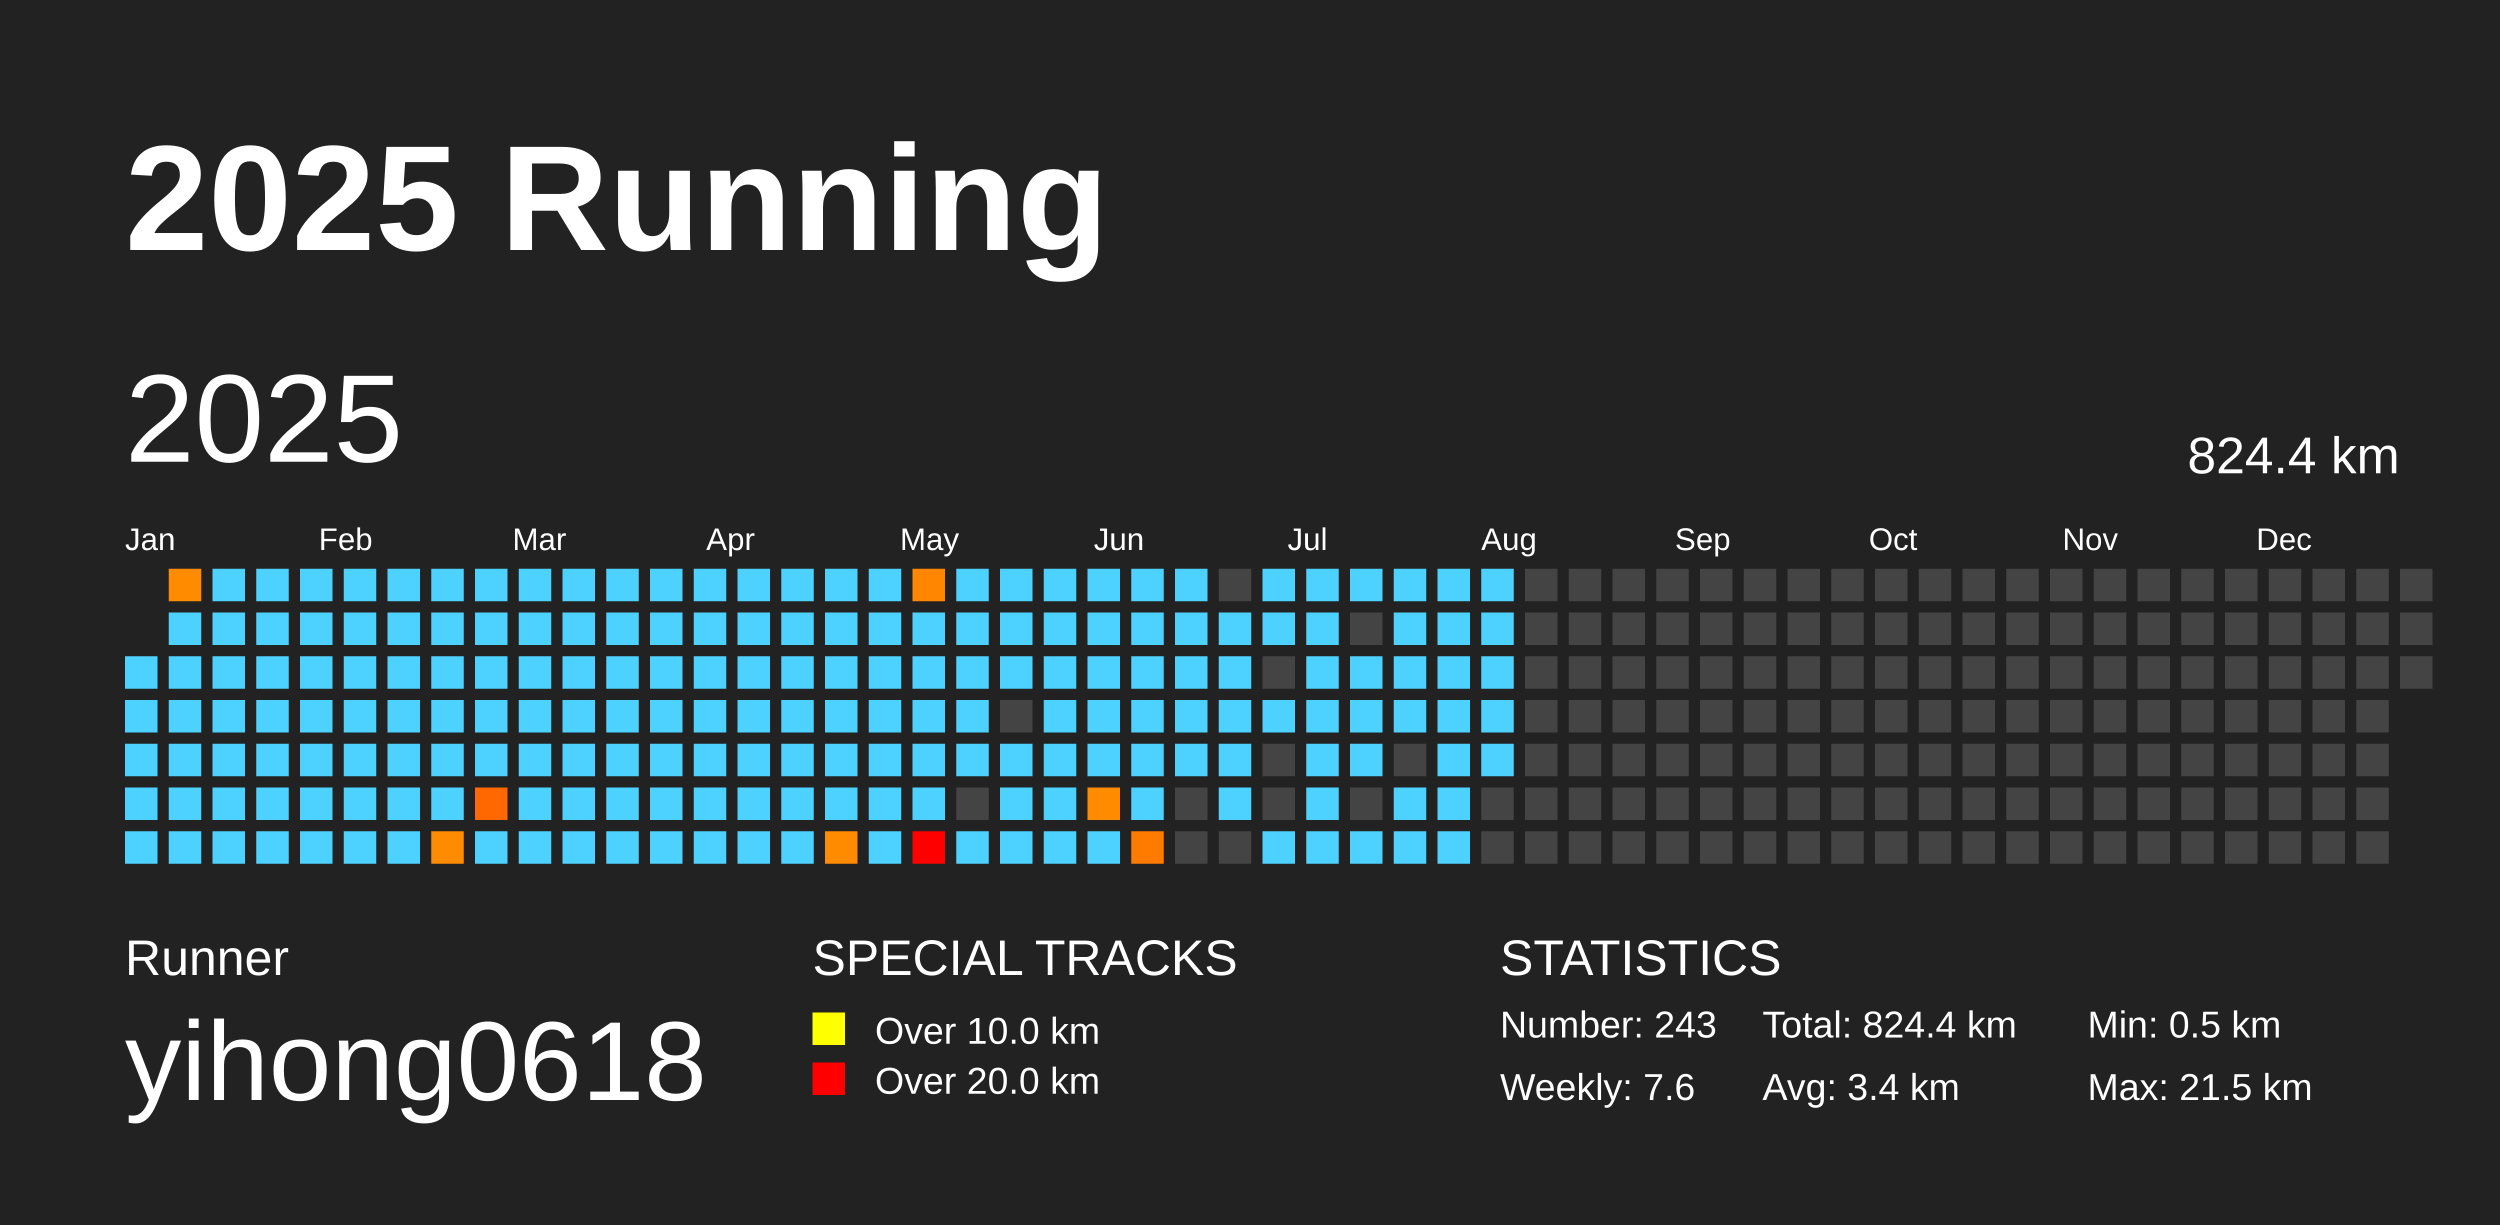
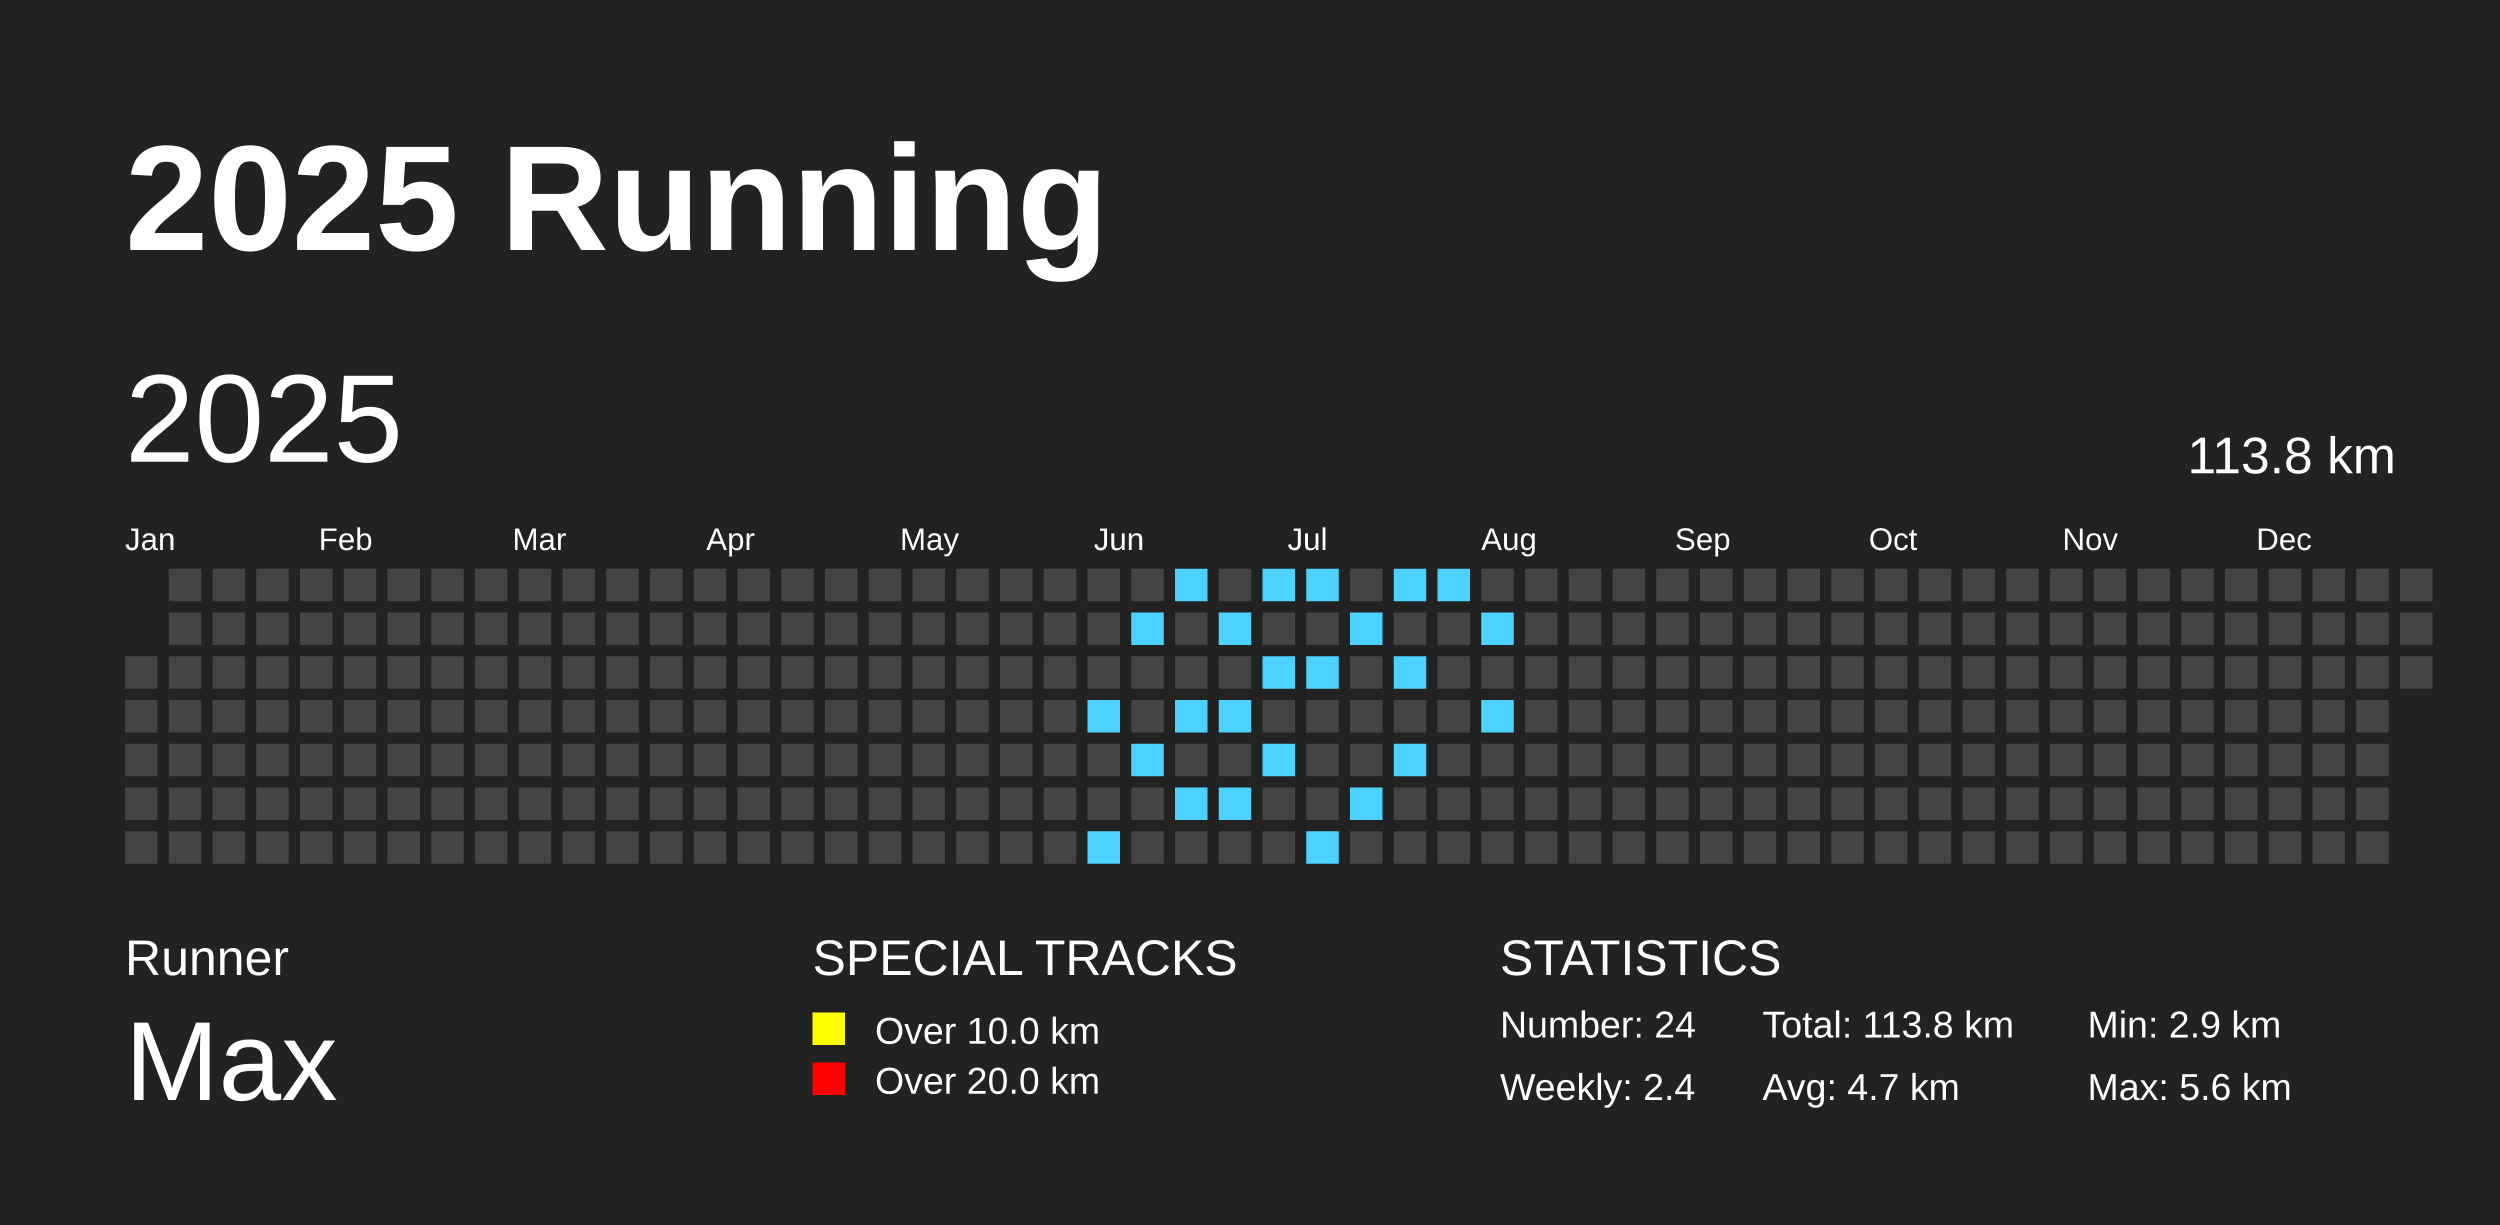
<svg xmlns="http://www.w3.org/2000/svg" baseProfile="full" height="98mm" version="1.1" viewBox="0,0,200,98" width="200mm">
  <defs />
  <rect fill="#222222" height="98" width="200" x="0" y="0" />
  <text fill="#FFFFFF" style="font-size:12px; font-family:Arial; font-weight:bold;" x="10" y="20">2025 Running</text>
  <text fill="#FFFFFF" style="font-size:4px; font-family:Arial" x="10" y="78">Runner</text>
-   <text fill="#FFFFFF" style="font-size:9px; font-family:Arial" x="10" y="88">yihong0618</text>
+   <text fill="#FFFFFF" style="font-size:9px; font-family:Arial" x="10" y="88">Max</text>
  <text fill="#FFFFFF" style="font-size:4px; font-family:Arial" x="65" y="78">SPECIAL TRACKS</text>
  <rect fill="yellow" height="2.6" width="2.6" x="65" y="81" />
  <text fill="#FFFFFF" style="font-size:3px; font-family:Arial" x="70" y="83.5">Over 10.0 km</text>
  <rect fill="red" height="2.6" width="2.6" x="65" y="85" />
  <text fill="#FFFFFF" style="font-size:3px; font-family:Arial" x="70" y="87.5">Over 20.0 km</text>
  <text fill="#FFFFFF" style="font-size:4px; font-family:Arial" x="120" y="78">STATISTICS</text>
-   <text fill="#FFFFFF" style="font-size:3px; font-family:Arial" x="120" y="83">Number: 243</text>
-   <text fill="#FFFFFF" style="font-size:3px; font-family:Arial" x="120" y="88">Weekly: 7.6</text>
-   <text fill="#FFFFFF" style="font-size:3px; font-family:Arial" x="141" y="83">Total: 824.4 km</text>
-   <text fill="#FFFFFF" style="font-size:3px; font-family:Arial" x="141" y="88">Avg: 3.4 km</text>
-   <text fill="#FFFFFF" style="font-size:3px; font-family:Arial" x="167" y="83">Min: 0.5 km</text>
-   <text fill="#FFFFFF" style="font-size:3px; font-family:Arial" x="167" y="88">Max: 21.5 km</text>
+   <text fill="#FFFFFF" style="font-size:3px; font-family:Arial" x="120" y="83">Number: 24</text>
+   <text fill="#FFFFFF" style="font-size:3px; font-family:Arial" x="120" y="88">Weekly: 2.4</text>
+   <text fill="#FFFFFF" style="font-size:3px; font-family:Arial" x="141" y="83">Total: 113.8 km</text>
+   <text fill="#FFFFFF" style="font-size:3px; font-family:Arial" x="141" y="88">Avg: 4.7 km</text>
+   <text fill="#FFFFFF" style="font-size:3px; font-family:Arial" x="167" y="83">Min: 2.9 km</text>
+   <text fill="#FFFFFF" style="font-size:3px; font-family:Arial" x="167" y="88">Max: 5.6 km</text>
  <text dominant-baseline="hanging" fill="#FFFFFF" style="font-size:10.0px; font-family:Arial;" x="10" y="30">2025</text>
-   <text dominant-baseline="hanging" fill="#FFFFFF" style="font-size:4.125px; font-family:Arial;" x="175" y="35">824.4 km</text>
+   <text dominant-baseline="hanging" fill="#FFFFFF" style="font-size:4.125px; font-family:Arial;" x="175" y="35">113.8 km</text>
  <text fill="#FFFFFF" style="font-size:2.5px; font-family:Arial" x="10.0" y="44">Jan</text>
  <text fill="#FFFFFF" style="font-size:2.5px; font-family:Arial" x="25.5" y="44">Feb</text>
  <text fill="#FFFFFF" style="font-size:2.5px; font-family:Arial" x="41.0" y="44">Mar</text>
  <text fill="#FFFFFF" style="font-size:2.5px; font-family:Arial" x="56.5" y="44">Apr</text>
  <text fill="#FFFFFF" style="font-size:2.5px; font-family:Arial" x="72.0" y="44">May</text>
  <text fill="#FFFFFF" style="font-size:2.5px; font-family:Arial" x="87.5" y="44">Jun</text>
  <text fill="#FFFFFF" style="font-size:2.5px; font-family:Arial" x="103.0" y="44">Jul</text>
  <text fill="#FFFFFF" style="font-size:2.5px; font-family:Arial" x="118.5" y="44">Aug</text>
  <text fill="#FFFFFF" style="font-size:2.5px; font-family:Arial" x="134.0" y="44">Sep</text>
  <text fill="#FFFFFF" style="font-size:2.5px; font-family:Arial" x="149.5" y="44">Oct</text>
  <text fill="#FFFFFF" style="font-size:2.5px; font-family:Arial" x="165.0" y="44">Nov</text>
  <text fill="#FFFFFF" style="font-size:2.5px; font-family:Arial" x="180.5" y="44">Dec</text>
-   <rect fill="#4dd2ff" height="2.6" width="2.6" x="10.0" y="52.5" />
-   <rect fill="#4dd2ff" height="2.6" width="2.6" x="10.0" y="56.0" />
-   <rect fill="#4dd2ff" height="2.6" width="2.6" x="10.0" y="59.5" />
-   <rect fill="#4dd2ff" height="2.6" width="2.6" x="10.0" y="63.0" />
-   <rect fill="#4dd2ff" height="2.6" width="2.6" x="10.0" y="66.5" />
-   <rect fill="#ff8c00" height="2.6" width="2.6" x="13.5" y="45.5" />
-   <rect fill="#4dd2ff" height="2.6" width="2.6" x="13.5" y="49.0" />
-   <rect fill="#4dd2ff" height="2.6" width="2.6" x="13.5" y="52.5" />
-   <rect fill="#4dd2ff" height="2.6" width="2.6" x="13.5" y="56.0" />
-   <rect fill="#4dd2ff" height="2.6" width="2.6" x="13.5" y="59.5" />
-   <rect fill="#4dd2ff" height="2.6" width="2.6" x="13.5" y="63.0" />
-   <rect fill="#4dd2ff" height="2.6" width="2.6" x="13.5" y="66.5" />
-   <rect fill="#4dd2ff" height="2.6" width="2.6" x="17.0" y="45.5" />
-   <rect fill="#4dd2ff" height="2.6" width="2.6" x="17.0" y="49.0" />
-   <rect fill="#4dd2ff" height="2.6" width="2.6" x="17.0" y="52.5" />
-   <rect fill="#4dd2ff" height="2.6" width="2.6" x="17.0" y="56.0" />
-   <rect fill="#4dd2ff" height="2.6" width="2.6" x="17.0" y="59.5" />
-   <rect fill="#4dd2ff" height="2.6" width="2.6" x="17.0" y="63.0" />
-   <rect fill="#4dd2ff" height="2.6" width="2.6" x="17.0" y="66.5" />
-   <rect fill="#4dd2ff" height="2.6" width="2.6" x="20.5" y="45.5" />
-   <rect fill="#4dd2ff" height="2.6" width="2.6" x="20.5" y="49.0" />
-   <rect fill="#4dd2ff" height="2.6" width="2.6" x="20.5" y="52.5" />
-   <rect fill="#4dd2ff" height="2.6" width="2.6" x="20.5" y="56.0" />
-   <rect fill="#4dd2ff" height="2.6" width="2.6" x="20.5" y="59.5" />
-   <rect fill="#4dd2ff" height="2.6" width="2.6" x="20.5" y="63.0" />
-   <rect fill="#4dd2ff" height="2.6" width="2.6" x="20.5" y="66.5" />
-   <rect fill="#4dd2ff" height="2.6" width="2.6" x="24.0" y="45.5" />
-   <rect fill="#4dd2ff" height="2.6" width="2.6" x="24.0" y="49.0" />
-   <rect fill="#4dd2ff" height="2.6" width="2.6" x="24.0" y="52.5" />
-   <rect fill="#4dd2ff" height="2.6" width="2.6" x="24.0" y="56.0" />
-   <rect fill="#4dd2ff" height="2.6" width="2.6" x="24.0" y="59.5" />
-   <rect fill="#4dd2ff" height="2.6" width="2.6" x="24.0" y="63.0" />
-   <rect fill="#4dd2ff" height="2.6" width="2.6" x="24.0" y="66.5" />
-   <rect fill="#4dd2ff" height="2.6" width="2.6" x="27.5" y="45.5" />
-   <rect fill="#4dd2ff" height="2.6" width="2.6" x="27.5" y="49.0" />
-   <rect fill="#4dd2ff" height="2.6" width="2.6" x="27.5" y="52.5" />
-   <rect fill="#4dd2ff" height="2.6" width="2.6" x="27.5" y="56.0" />
-   <rect fill="#4dd2ff" height="2.6" width="2.6" x="27.5" y="59.5" />
-   <rect fill="#4dd2ff" height="2.6" width="2.6" x="27.5" y="63.0" />
-   <rect fill="#4dd2ff" height="2.6" width="2.6" x="27.5" y="66.5" />
-   <rect fill="#4dd2ff" height="2.6" width="2.6" x="31.0" y="45.5" />
-   <rect fill="#4dd2ff" height="2.6" width="2.6" x="31.0" y="49.0" />
-   <rect fill="#4dd2ff" height="2.6" width="2.6" x="31.0" y="52.5" />
-   <rect fill="#4dd2ff" height="2.6" width="2.6" x="31.0" y="56.0" />
-   <rect fill="#4dd2ff" height="2.6" width="2.6" x="31.0" y="59.5" />
-   <rect fill="#4dd2ff" height="2.6" width="2.6" x="31.0" y="63.0" />
-   <rect fill="#4dd2ff" height="2.6" width="2.6" x="31.0" y="66.5" />
-   <rect fill="#4dd2ff" height="2.6" width="2.6" x="34.5" y="45.5" />
-   <rect fill="#4dd2ff" height="2.6" width="2.6" x="34.5" y="49.0" />
-   <rect fill="#4dd2ff" height="2.6" width="2.6" x="34.5" y="52.5" />
-   <rect fill="#4dd2ff" height="2.6" width="2.6" x="34.5" y="56.0" />
-   <rect fill="#4dd2ff" height="2.6" width="2.6" x="34.5" y="59.5" />
-   <rect fill="#4dd2ff" height="2.6" width="2.6" x="34.5" y="63.0" />
-   <rect fill="#ff8c00" height="2.6" width="2.6" x="34.5" y="66.5" />
-   <rect fill="#4dd2ff" height="2.6" width="2.6" x="38.0" y="45.5" />
-   <rect fill="#4dd2ff" height="2.6" width="2.6" x="38.0" y="49.0" />
-   <rect fill="#4dd2ff" height="2.6" width="2.6" x="38.0" y="52.5" />
-   <rect fill="#4dd2ff" height="2.6" width="2.6" x="38.0" y="56.0" />
-   <rect fill="#4dd2ff" height="2.6" width="2.6" x="38.0" y="59.5" />
-   <rect fill="#ff6700" height="2.6" width="2.6" x="38.0" y="63.0" />
-   <rect fill="#4dd2ff" height="2.6" width="2.6" x="38.0" y="66.5" />
-   <rect fill="#4dd2ff" height="2.6" width="2.6" x="41.5" y="45.5" />
-   <rect fill="#4dd2ff" height="2.6" width="2.6" x="41.5" y="49.0" />
-   <rect fill="#4dd2ff" height="2.6" width="2.6" x="41.5" y="52.5" />
-   <rect fill="#4dd2ff" height="2.6" width="2.6" x="41.5" y="56.0" />
-   <rect fill="#4dd2ff" height="2.6" width="2.6" x="41.5" y="59.5" />
-   <rect fill="#4dd2ff" height="2.6" width="2.6" x="41.5" y="63.0" />
-   <rect fill="#4dd2ff" height="2.6" width="2.6" x="41.5" y="66.5" />
-   <rect fill="#4dd2ff" height="2.6" width="2.6" x="45.0" y="45.5" />
-   <rect fill="#4dd2ff" height="2.6" width="2.6" x="45.0" y="49.0" />
-   <rect fill="#4dd2ff" height="2.6" width="2.6" x="45.0" y="52.5" />
-   <rect fill="#4dd2ff" height="2.6" width="2.6" x="45.0" y="56.0" />
-   <rect fill="#4dd2ff" height="2.6" width="2.6" x="45.0" y="59.5" />
-   <rect fill="#4dd2ff" height="2.6" width="2.6" x="45.0" y="63.0" />
-   <rect fill="#4dd2ff" height="2.6" width="2.6" x="45.0" y="66.5" />
-   <rect fill="#4dd2ff" height="2.6" width="2.6" x="48.5" y="45.5" />
-   <rect fill="#4dd2ff" height="2.6" width="2.6" x="48.5" y="49.0" />
-   <rect fill="#4dd2ff" height="2.6" width="2.6" x="48.5" y="52.5" />
-   <rect fill="#4dd2ff" height="2.6" width="2.6" x="48.5" y="56.0" />
-   <rect fill="#4dd2ff" height="2.6" width="2.6" x="48.5" y="59.5" />
-   <rect fill="#4dd2ff" height="2.6" width="2.6" x="48.5" y="63.0" />
-   <rect fill="#4dd2ff" height="2.6" width="2.6" x="48.5" y="66.5" />
-   <rect fill="#4dd2ff" height="2.6" width="2.6" x="52.0" y="45.5" />
-   <rect fill="#4dd2ff" height="2.6" width="2.6" x="52.0" y="49.0" />
-   <rect fill="#4dd2ff" height="2.6" width="2.6" x="52.0" y="52.5" />
-   <rect fill="#4dd2ff" height="2.6" width="2.6" x="52.0" y="56.0" />
-   <rect fill="#4dd2ff" height="2.6" width="2.6" x="52.0" y="59.5" />
-   <rect fill="#4dd2ff" height="2.6" width="2.6" x="52.0" y="63.0" />
-   <rect fill="#4dd2ff" height="2.6" width="2.6" x="52.0" y="66.5" />
-   <rect fill="#4dd2ff" height="2.6" width="2.6" x="55.5" y="45.5" />
-   <rect fill="#4dd2ff" height="2.6" width="2.6" x="55.5" y="49.0" />
-   <rect fill="#4dd2ff" height="2.6" width="2.6" x="55.5" y="52.5" />
-   <rect fill="#4dd2ff" height="2.6" width="2.6" x="55.5" y="56.0" />
-   <rect fill="#4dd2ff" height="2.6" width="2.6" x="55.5" y="59.5" />
-   <rect fill="#4dd2ff" height="2.6" width="2.6" x="55.5" y="63.0" />
-   <rect fill="#4dd2ff" height="2.6" width="2.6" x="55.5" y="66.5" />
-   <rect fill="#4dd2ff" height="2.6" width="2.6" x="59.0" y="45.5" />
-   <rect fill="#4dd2ff" height="2.6" width="2.6" x="59.0" y="49.0" />
-   <rect fill="#4dd2ff" height="2.6" width="2.6" x="59.0" y="52.5" />
-   <rect fill="#4dd2ff" height="2.6" width="2.6" x="59.0" y="56.0" />
-   <rect fill="#4dd2ff" height="2.6" width="2.6" x="59.0" y="59.5" />
-   <rect fill="#4dd2ff" height="2.6" width="2.6" x="59.0" y="63.0" />
-   <rect fill="#4dd2ff" height="2.6" width="2.6" x="59.0" y="66.5" />
-   <rect fill="#4dd2ff" height="2.6" width="2.6" x="62.5" y="45.5" />
-   <rect fill="#4dd2ff" height="2.6" width="2.6" x="62.5" y="49.0" />
-   <rect fill="#4dd2ff" height="2.6" width="2.6" x="62.5" y="52.5" />
-   <rect fill="#4dd2ff" height="2.6" width="2.6" x="62.5" y="56.0" />
-   <rect fill="#4dd2ff" height="2.6" width="2.6" x="62.5" y="59.5" />
-   <rect fill="#4dd2ff" height="2.6" width="2.6" x="62.5" y="63.0" />
-   <rect fill="#4dd2ff" height="2.6" width="2.6" x="62.5" y="66.5" />
-   <rect fill="#4dd2ff" height="2.6" width="2.6" x="66.0" y="45.5" />
-   <rect fill="#4dd2ff" height="2.6" width="2.6" x="66.0" y="49.0" />
-   <rect fill="#4dd2ff" height="2.6" width="2.6" x="66.0" y="52.5" />
-   <rect fill="#4dd2ff" height="2.6" width="2.6" x="66.0" y="56.0" />
-   <rect fill="#4dd2ff" height="2.6" width="2.6" x="66.0" y="59.5" />
-   <rect fill="#4dd2ff" height="2.6" width="2.6" x="66.0" y="63.0" />
-   <rect fill="#ff8c00" height="2.6" width="2.6" x="66.0" y="66.5" />
-   <rect fill="#4dd2ff" height="2.6" width="2.6" x="69.5" y="45.5" />
-   <rect fill="#4dd2ff" height="2.6" width="2.6" x="69.5" y="49.0" />
-   <rect fill="#4dd2ff" height="2.6" width="2.6" x="69.5" y="52.5" />
-   <rect fill="#4dd2ff" height="2.6" width="2.6" x="69.5" y="56.0" />
-   <rect fill="#4dd2ff" height="2.6" width="2.6" x="69.5" y="59.5" />
-   <rect fill="#4dd2ff" height="2.6" width="2.6" x="69.5" y="63.0" />
-   <rect fill="#4dd2ff" height="2.6" width="2.6" x="69.5" y="66.5" />
-   <rect fill="#ff8600" height="2.6" width="2.6" x="73.0" y="45.5" />
-   <rect fill="#4dd2ff" height="2.6" width="2.6" x="73.0" y="49.0" />
-   <rect fill="#4dd2ff" height="2.6" width="2.6" x="73.0" y="52.5" />
-   <rect fill="#4dd2ff" height="2.6" width="2.6" x="73.0" y="56.0" />
-   <rect fill="#4dd2ff" height="2.6" width="2.6" x="73.0" y="59.5" />
-   <rect fill="#4dd2ff" height="2.6" width="2.6" x="73.0" y="63.0" />
-   <rect fill="red" height="2.6" width="2.6" x="73.0" y="66.5" />
-   <rect fill="#4dd2ff" height="2.6" width="2.6" x="76.5" y="45.5" />
-   <rect fill="#4dd2ff" height="2.6" width="2.6" x="76.5" y="49.0" />
-   <rect fill="#4dd2ff" height="2.6" width="2.6" x="76.5" y="52.5" />
-   <rect fill="#4dd2ff" height="2.6" width="2.6" x="76.5" y="56.0" />
-   <rect fill="#4dd2ff" height="2.6" width="2.6" x="76.5" y="59.5" />
+   <rect fill="#444444" height="2.6" width="2.6" x="10.0" y="52.5" />
+   <rect fill="#444444" height="2.6" width="2.6" x="10.0" y="56.0" />
+   <rect fill="#444444" height="2.6" width="2.6" x="10.0" y="59.5" />
+   <rect fill="#444444" height="2.6" width="2.6" x="10.0" y="63.0" />
+   <rect fill="#444444" height="2.6" width="2.6" x="10.0" y="66.5" />
+   <rect fill="#444444" height="2.6" width="2.6" x="13.5" y="45.5" />
+   <rect fill="#444444" height="2.6" width="2.6" x="13.5" y="49.0" />
+   <rect fill="#444444" height="2.6" width="2.6" x="13.5" y="52.5" />
+   <rect fill="#444444" height="2.6" width="2.6" x="13.5" y="56.0" />
+   <rect fill="#444444" height="2.6" width="2.6" x="13.5" y="59.5" />
+   <rect fill="#444444" height="2.6" width="2.6" x="13.5" y="63.0" />
+   <rect fill="#444444" height="2.6" width="2.6" x="13.5" y="66.5" />
+   <rect fill="#444444" height="2.6" width="2.6" x="17.0" y="45.5" />
+   <rect fill="#444444" height="2.6" width="2.6" x="17.0" y="49.0" />
+   <rect fill="#444444" height="2.6" width="2.6" x="17.0" y="52.5" />
+   <rect fill="#444444" height="2.6" width="2.6" x="17.0" y="56.0" />
+   <rect fill="#444444" height="2.6" width="2.6" x="17.0" y="59.5" />
+   <rect fill="#444444" height="2.6" width="2.6" x="17.0" y="63.0" />
+   <rect fill="#444444" height="2.6" width="2.6" x="17.0" y="66.5" />
+   <rect fill="#444444" height="2.6" width="2.6" x="20.5" y="45.5" />
+   <rect fill="#444444" height="2.6" width="2.6" x="20.5" y="49.0" />
+   <rect fill="#444444" height="2.6" width="2.6" x="20.5" y="52.5" />
+   <rect fill="#444444" height="2.6" width="2.6" x="20.5" y="56.0" />
+   <rect fill="#444444" height="2.6" width="2.6" x="20.5" y="59.5" />
+   <rect fill="#444444" height="2.6" width="2.6" x="20.5" y="63.0" />
+   <rect fill="#444444" height="2.6" width="2.6" x="20.5" y="66.5" />
+   <rect fill="#444444" height="2.6" width="2.6" x="24.0" y="45.5" />
+   <rect fill="#444444" height="2.6" width="2.6" x="24.0" y="49.0" />
+   <rect fill="#444444" height="2.6" width="2.6" x="24.0" y="52.5" />
+   <rect fill="#444444" height="2.6" width="2.6" x="24.0" y="56.0" />
+   <rect fill="#444444" height="2.6" width="2.6" x="24.0" y="59.5" />
+   <rect fill="#444444" height="2.6" width="2.6" x="24.0" y="63.0" />
+   <rect fill="#444444" height="2.6" width="2.6" x="24.0" y="66.5" />
+   <rect fill="#444444" height="2.6" width="2.6" x="27.5" y="45.5" />
+   <rect fill="#444444" height="2.6" width="2.6" x="27.5" y="49.0" />
+   <rect fill="#444444" height="2.6" width="2.6" x="27.5" y="52.5" />
+   <rect fill="#444444" height="2.6" width="2.6" x="27.5" y="56.0" />
+   <rect fill="#444444" height="2.6" width="2.6" x="27.5" y="59.5" />
+   <rect fill="#444444" height="2.6" width="2.6" x="27.5" y="63.0" />
+   <rect fill="#444444" height="2.6" width="2.6" x="27.5" y="66.5" />
+   <rect fill="#444444" height="2.6" width="2.6" x="31.0" y="45.5" />
+   <rect fill="#444444" height="2.6" width="2.6" x="31.0" y="49.0" />
+   <rect fill="#444444" height="2.6" width="2.6" x="31.0" y="52.5" />
+   <rect fill="#444444" height="2.6" width="2.6" x="31.0" y="56.0" />
+   <rect fill="#444444" height="2.6" width="2.6" x="31.0" y="59.5" />
+   <rect fill="#444444" height="2.6" width="2.6" x="31.0" y="63.0" />
+   <rect fill="#444444" height="2.6" width="2.6" x="31.0" y="66.5" />
+   <rect fill="#444444" height="2.6" width="2.6" x="34.5" y="45.5" />
+   <rect fill="#444444" height="2.6" width="2.6" x="34.5" y="49.0" />
+   <rect fill="#444444" height="2.6" width="2.6" x="34.5" y="52.5" />
+   <rect fill="#444444" height="2.6" width="2.6" x="34.5" y="56.0" />
+   <rect fill="#444444" height="2.6" width="2.6" x="34.5" y="59.5" />
+   <rect fill="#444444" height="2.6" width="2.6" x="34.5" y="63.0" />
+   <rect fill="#444444" height="2.6" width="2.6" x="34.5" y="66.5" />
+   <rect fill="#444444" height="2.6" width="2.6" x="38.0" y="45.5" />
+   <rect fill="#444444" height="2.6" width="2.6" x="38.0" y="49.0" />
+   <rect fill="#444444" height="2.6" width="2.6" x="38.0" y="52.5" />
+   <rect fill="#444444" height="2.6" width="2.6" x="38.0" y="56.0" />
+   <rect fill="#444444" height="2.6" width="2.6" x="38.0" y="59.5" />
+   <rect fill="#444444" height="2.6" width="2.6" x="38.0" y="63.0" />
+   <rect fill="#444444" height="2.6" width="2.6" x="38.0" y="66.5" />
+   <rect fill="#444444" height="2.6" width="2.6" x="41.5" y="45.5" />
+   <rect fill="#444444" height="2.6" width="2.6" x="41.5" y="49.0" />
+   <rect fill="#444444" height="2.6" width="2.6" x="41.5" y="52.5" />
+   <rect fill="#444444" height="2.6" width="2.6" x="41.5" y="56.0" />
+   <rect fill="#444444" height="2.6" width="2.6" x="41.5" y="59.5" />
+   <rect fill="#444444" height="2.6" width="2.6" x="41.5" y="63.0" />
+   <rect fill="#444444" height="2.6" width="2.6" x="41.5" y="66.5" />
+   <rect fill="#444444" height="2.6" width="2.6" x="45.0" y="45.5" />
+   <rect fill="#444444" height="2.6" width="2.6" x="45.0" y="49.0" />
+   <rect fill="#444444" height="2.6" width="2.6" x="45.0" y="52.5" />
+   <rect fill="#444444" height="2.6" width="2.6" x="45.0" y="56.0" />
+   <rect fill="#444444" height="2.6" width="2.6" x="45.0" y="59.5" />
+   <rect fill="#444444" height="2.6" width="2.6" x="45.0" y="63.0" />
+   <rect fill="#444444" height="2.6" width="2.6" x="45.0" y="66.5" />
+   <rect fill="#444444" height="2.6" width="2.6" x="48.5" y="45.5" />
+   <rect fill="#444444" height="2.6" width="2.6" x="48.5" y="49.0" />
+   <rect fill="#444444" height="2.6" width="2.6" x="48.5" y="52.5" />
+   <rect fill="#444444" height="2.6" width="2.6" x="48.5" y="56.0" />
+   <rect fill="#444444" height="2.6" width="2.6" x="48.5" y="59.5" />
+   <rect fill="#444444" height="2.6" width="2.6" x="48.5" y="63.0" />
+   <rect fill="#444444" height="2.6" width="2.6" x="48.5" y="66.5" />
+   <rect fill="#444444" height="2.6" width="2.6" x="52.0" y="45.5" />
+   <rect fill="#444444" height="2.6" width="2.6" x="52.0" y="49.0" />
+   <rect fill="#444444" height="2.6" width="2.6" x="52.0" y="52.5" />
+   <rect fill="#444444" height="2.6" width="2.6" x="52.0" y="56.0" />
+   <rect fill="#444444" height="2.6" width="2.6" x="52.0" y="59.5" />
+   <rect fill="#444444" height="2.6" width="2.6" x="52.0" y="63.0" />
+   <rect fill="#444444" height="2.6" width="2.6" x="52.0" y="66.5" />
+   <rect fill="#444444" height="2.6" width="2.6" x="55.5" y="45.5" />
+   <rect fill="#444444" height="2.6" width="2.6" x="55.5" y="49.0" />
+   <rect fill="#444444" height="2.6" width="2.6" x="55.5" y="52.5" />
+   <rect fill="#444444" height="2.6" width="2.6" x="55.5" y="56.0" />
+   <rect fill="#444444" height="2.6" width="2.6" x="55.5" y="59.5" />
+   <rect fill="#444444" height="2.6" width="2.6" x="55.5" y="63.0" />
+   <rect fill="#444444" height="2.6" width="2.6" x="55.5" y="66.5" />
+   <rect fill="#444444" height="2.6" width="2.6" x="59.0" y="45.5" />
+   <rect fill="#444444" height="2.6" width="2.6" x="59.0" y="49.0" />
+   <rect fill="#444444" height="2.6" width="2.6" x="59.0" y="52.5" />
+   <rect fill="#444444" height="2.6" width="2.6" x="59.0" y="56.0" />
+   <rect fill="#444444" height="2.6" width="2.6" x="59.0" y="59.5" />
+   <rect fill="#444444" height="2.6" width="2.6" x="59.0" y="63.0" />
+   <rect fill="#444444" height="2.6" width="2.6" x="59.0" y="66.5" />
+   <rect fill="#444444" height="2.6" width="2.6" x="62.5" y="45.5" />
+   <rect fill="#444444" height="2.6" width="2.6" x="62.5" y="49.0" />
+   <rect fill="#444444" height="2.6" width="2.6" x="62.5" y="52.5" />
+   <rect fill="#444444" height="2.6" width="2.6" x="62.5" y="56.0" />
+   <rect fill="#444444" height="2.6" width="2.6" x="62.5" y="59.5" />
+   <rect fill="#444444" height="2.6" width="2.6" x="62.5" y="63.0" />
+   <rect fill="#444444" height="2.6" width="2.6" x="62.5" y="66.5" />
+   <rect fill="#444444" height="2.6" width="2.6" x="66.0" y="45.5" />
+   <rect fill="#444444" height="2.6" width="2.6" x="66.0" y="49.0" />
+   <rect fill="#444444" height="2.6" width="2.6" x="66.0" y="52.5" />
+   <rect fill="#444444" height="2.6" width="2.6" x="66.0" y="56.0" />
+   <rect fill="#444444" height="2.6" width="2.6" x="66.0" y="59.5" />
+   <rect fill="#444444" height="2.6" width="2.6" x="66.0" y="63.0" />
+   <rect fill="#444444" height="2.6" width="2.6" x="66.0" y="66.5" />
+   <rect fill="#444444" height="2.6" width="2.6" x="69.5" y="45.5" />
+   <rect fill="#444444" height="2.6" width="2.6" x="69.5" y="49.0" />
+   <rect fill="#444444" height="2.6" width="2.6" x="69.5" y="52.5" />
+   <rect fill="#444444" height="2.6" width="2.6" x="69.5" y="56.0" />
+   <rect fill="#444444" height="2.6" width="2.6" x="69.5" y="59.5" />
+   <rect fill="#444444" height="2.6" width="2.6" x="69.5" y="63.0" />
+   <rect fill="#444444" height="2.6" width="2.6" x="69.5" y="66.5" />
+   <rect fill="#444444" height="2.6" width="2.6" x="73.0" y="45.5" />
+   <rect fill="#444444" height="2.6" width="2.6" x="73.0" y="49.0" />
+   <rect fill="#444444" height="2.6" width="2.6" x="73.0" y="52.5" />
+   <rect fill="#444444" height="2.6" width="2.6" x="73.0" y="56.0" />
+   <rect fill="#444444" height="2.6" width="2.6" x="73.0" y="59.5" />
+   <rect fill="#444444" height="2.6" width="2.6" x="73.0" y="63.0" />
+   <rect fill="#444444" height="2.6" width="2.6" x="73.0" y="66.5" />
+   <rect fill="#444444" height="2.6" width="2.6" x="76.5" y="45.5" />
+   <rect fill="#444444" height="2.6" width="2.6" x="76.5" y="49.0" />
+   <rect fill="#444444" height="2.6" width="2.6" x="76.5" y="52.5" />
+   <rect fill="#444444" height="2.6" width="2.6" x="76.5" y="56.0" />
+   <rect fill="#444444" height="2.6" width="2.6" x="76.5" y="59.5" />
  <rect fill="#444444" height="2.6" width="2.6" x="76.5" y="63.0" />
-   <rect fill="#4dd2ff" height="2.6" width="2.6" x="76.5" y="66.5" />
-   <rect fill="#4dd2ff" height="2.6" width="2.6" x="80.0" y="45.5" />
-   <rect fill="#4dd2ff" height="2.6" width="2.6" x="80.0" y="49.0" />
-   <rect fill="#4dd2ff" height="2.6" width="2.6" x="80.0" y="52.5" />
+   <rect fill="#444444" height="2.6" width="2.6" x="76.5" y="66.5" />
+   <rect fill="#444444" height="2.6" width="2.6" x="80.0" y="45.5" />
+   <rect fill="#444444" height="2.6" width="2.6" x="80.0" y="49.0" />
+   <rect fill="#444444" height="2.6" width="2.6" x="80.0" y="52.5" />
  <rect fill="#444444" height="2.6" width="2.6" x="80.0" y="56.0" />
-   <rect fill="#4dd2ff" height="2.6" width="2.6" x="80.0" y="59.5" />
-   <rect fill="#4dd2ff" height="2.6" width="2.6" x="80.0" y="63.0" />
-   <rect fill="#4dd2ff" height="2.6" width="2.6" x="80.0" y="66.5" />
-   <rect fill="#4dd2ff" height="2.6" width="2.6" x="83.5" y="45.5" />
-   <rect fill="#4dd2ff" height="2.6" width="2.6" x="83.5" y="49.0" />
-   <rect fill="#4dd2ff" height="2.6" width="2.6" x="83.5" y="52.5" />
-   <rect fill="#4dd2ff" height="2.6" width="2.6" x="83.5" y="56.0" />
-   <rect fill="#4dd2ff" height="2.6" width="2.6" x="83.5" y="59.5" />
-   <rect fill="#4dd2ff" height="2.6" width="2.6" x="83.5" y="63.0" />
-   <rect fill="#4dd2ff" height="2.6" width="2.6" x="83.5" y="66.5" />
-   <rect fill="#4dd2ff" height="2.6" width="2.6" x="87.0" y="45.5" />
-   <rect fill="#4dd2ff" height="2.6" width="2.6" x="87.0" y="49.0" />
-   <rect fill="#4dd2ff" height="2.6" width="2.6" x="87.0" y="52.5" />
-   <rect fill="#4dd2ff" height="2.6" width="2.6" x="87.0" y="56.0" />
-   <rect fill="#4dd2ff" height="2.6" width="2.6" x="87.0" y="59.5" />
-   <rect fill="#ff8c00" height="2.6" width="2.6" x="87.0" y="63.0" />
-   <rect fill="#4dd2ff" height="2.6" width="2.6" x="87.0" y="66.5" />
-   <rect fill="#4dd2ff" height="2.6" width="2.6" x="90.5" y="45.5" />
-   <rect fill="#4dd2ff" height="2.6" width="2.6" x="90.5" y="49.0" />
-   <rect fill="#4dd2ff" height="2.6" width="2.6" x="90.5" y="52.5" />
-   <rect fill="#4dd2ff" height="2.6" width="2.6" x="90.5" y="56.0" />
-   <rect fill="#4dd2ff" height="2.6" width="2.6" x="90.5" y="59.5" />
-   <rect fill="#4dd2ff" height="2.6" width="2.6" x="90.5" y="63.0" />
-   <rect fill="#ff7b00" height="2.6" width="2.6" x="90.5" y="66.5" />
-   <rect fill="#4dd2ff" height="2.6" width="2.6" x="94.0" y="45.5" />
-   <rect fill="#4dd2ff" height="2.6" width="2.6" x="94.0" y="49.0" />
-   <rect fill="#4dd2ff" height="2.6" width="2.6" x="94.0" y="52.5" />
-   <rect fill="#4dd2ff" height="2.6" width="2.6" x="94.0" y="56.0" />
-   <rect fill="#4dd2ff" height="2.6" width="2.6" x="94.0" y="59.5" />
-   <rect fill="#444444" height="2.6" width="2.6" x="94.0" y="63.0" />
+   <rect fill="#444444" height="2.6" width="2.6" x="80.0" y="59.5" />
+   <rect fill="#444444" height="2.6" width="2.6" x="80.0" y="63.0" />
+   <rect fill="#444444" height="2.6" width="2.6" x="80.0" y="66.5" />
+   <rect fill="#444444" height="2.6" width="2.6" x="83.5" y="45.5" />
+   <rect fill="#444444" height="2.6" width="2.6" x="83.5" y="49.0" />
+   <rect fill="#444444" height="2.6" width="2.6" x="83.5" y="52.5" />
+   <rect fill="#444444" height="2.6" width="2.6" x="83.5" y="56.0" />
+   <rect fill="#444444" height="2.6" width="2.6" x="83.5" y="59.5" />
+   <rect fill="#444444" height="2.6" width="2.6" x="83.5" y="63.0" />
+   <rect fill="#444444" height="2.6" width="2.6" x="83.5" y="66.5" />
+   <rect fill="#444444" height="2.6" width="2.6" x="87.0" y="45.5" />
+   <rect fill="#444444" height="2.6" width="2.6" x="87.0" y="49.0" />
+   <rect fill="#444444" height="2.6" width="2.6" x="87.0" y="52.5" />
+   <rect fill="#4DD2FF" height="2.6" width="2.6" x="87.0" y="56.0" />
+   <rect fill="#444444" height="2.6" width="2.6" x="87.0" y="59.5" />
+   <rect fill="#444444" height="2.6" width="2.6" x="87.0" y="63.0" />
+   <rect fill="#4DD2FF" height="2.6" width="2.6" x="87.0" y="66.5" />
+   <rect fill="#444444" height="2.6" width="2.6" x="90.5" y="45.5" />
+   <rect fill="#4DD2FF" height="2.6" width="2.6" x="90.5" y="49.0" />
+   <rect fill="#444444" height="2.6" width="2.6" x="90.5" y="52.5" />
+   <rect fill="#444444" height="2.6" width="2.6" x="90.5" y="56.0" />
+   <rect fill="#4DD2FF" height="2.6" width="2.6" x="90.5" y="59.5" />
+   <rect fill="#444444" height="2.6" width="2.6" x="90.5" y="63.0" />
+   <rect fill="#444444" height="2.6" width="2.6" x="90.5" y="66.5" />
+   <rect fill="#4DD2FF" height="2.6" width="2.6" x="94.0" y="45.5" />
+   <rect fill="#444444" height="2.6" width="2.6" x="94.0" y="49.0" />
+   <rect fill="#444444" height="2.6" width="2.6" x="94.0" y="52.5" />
+   <rect fill="#4DD2FF" height="2.6" width="2.6" x="94.0" y="56.0" />
+   <rect fill="#444444" height="2.6" width="2.6" x="94.0" y="59.5" />
+   <rect fill="#4DD2FF" height="2.6" width="2.6" x="94.0" y="63.0" />
  <rect fill="#444444" height="2.6" width="2.6" x="94.0" y="66.5" />
  <rect fill="#444444" height="2.6" width="2.6" x="97.5" y="45.5" />
-   <rect fill="#4dd2ff" height="2.6" width="2.6" x="97.5" y="49.0" />
-   <rect fill="#4dd2ff" height="2.6" width="2.6" x="97.5" y="52.5" />
-   <rect fill="#4dd2ff" height="2.6" width="2.6" x="97.5" y="56.0" />
-   <rect fill="#4dd2ff" height="2.6" width="2.6" x="97.5" y="59.5" />
-   <rect fill="#4dd2ff" height="2.6" width="2.6" x="97.5" y="63.0" />
+   <rect fill="#4DD2FF" height="2.6" width="2.6" x="97.5" y="49.0" />
+   <rect fill="#444444" height="2.6" width="2.6" x="97.5" y="52.5" />
+   <rect fill="#4DD2FF" height="2.6" width="2.6" x="97.5" y="56.0" />
+   <rect fill="#444444" height="2.6" width="2.6" x="97.5" y="59.5" />
+   <rect fill="#4DD2FF" height="2.6" width="2.6" x="97.5" y="63.0" />
  <rect fill="#444444" height="2.6" width="2.6" x="97.5" y="66.5" />
-   <rect fill="#4dd2ff" height="2.6" width="2.6" x="101.0" y="45.5" />
-   <rect fill="#4dd2ff" height="2.6" width="2.6" x="101.0" y="49.0" />
-   <rect fill="#444444" height="2.6" width="2.6" x="101.0" y="52.5" />
-   <rect fill="#4dd2ff" height="2.6" width="2.6" x="101.0" y="56.0" />
-   <rect fill="#444444" height="2.6" width="2.6" x="101.0" y="59.5" />
+   <rect fill="#4DD2FF" height="2.6" width="2.6" x="101.0" y="45.5" />
+   <rect fill="#444444" height="2.6" width="2.6" x="101.0" y="49.0" />
+   <rect fill="#4DD2FF" height="2.6" width="2.6" x="101.0" y="52.5" />
+   <rect fill="#444444" height="2.6" width="2.6" x="101.0" y="56.0" />
+   <rect fill="#4DD2FF" height="2.6" width="2.6" x="101.0" y="59.5" />
  <rect fill="#444444" height="2.6" width="2.6" x="101.0" y="63.0" />
-   <rect fill="#4dd2ff" height="2.6" width="2.6" x="101.0" y="66.5" />
-   <rect fill="#4dd2ff" height="2.6" width="2.6" x="104.5" y="45.5" />
-   <rect fill="#4dd2ff" height="2.6" width="2.6" x="104.5" y="49.0" />
-   <rect fill="#4dd2ff" height="2.6" width="2.6" x="104.5" y="52.5" />
-   <rect fill="#4dd2ff" height="2.6" width="2.6" x="104.5" y="56.0" />
-   <rect fill="#4dd2ff" height="2.6" width="2.6" x="104.5" y="59.5" />
-   <rect fill="#4dd2ff" height="2.6" width="2.6" x="104.5" y="63.0" />
-   <rect fill="#4dd2ff" height="2.6" width="2.6" x="104.5" y="66.5" />
-   <rect fill="#4dd2ff" height="2.6" width="2.6" x="108.0" y="45.5" />
-   <rect fill="#444444" height="2.6" width="2.6" x="108.0" y="49.0" />
-   <rect fill="#4dd2ff" height="2.6" width="2.6" x="108.0" y="52.5" />
-   <rect fill="#4dd2ff" height="2.6" width="2.6" x="108.0" y="56.0" />
-   <rect fill="#4dd2ff" height="2.6" width="2.6" x="108.0" y="59.5" />
-   <rect fill="#444444" height="2.6" width="2.6" x="108.0" y="63.0" />
-   <rect fill="#4dd2ff" height="2.6" width="2.6" x="108.0" y="66.5" />
-   <rect fill="#4dd2ff" height="2.6" width="2.6" x="111.5" y="45.5" />
-   <rect fill="#4dd2ff" height="2.6" width="2.6" x="111.5" y="49.0" />
-   <rect fill="#4dd2ff" height="2.6" width="2.6" x="111.5" y="52.5" />
-   <rect fill="#4dd2ff" height="2.6" width="2.6" x="111.5" y="56.0" />
-   <rect fill="#444444" height="2.6" width="2.6" x="111.5" y="59.5" />
-   <rect fill="#4dd2ff" height="2.6" width="2.6" x="111.5" y="63.0" />
-   <rect fill="#4dd2ff" height="2.6" width="2.6" x="111.5" y="66.5" />
-   <rect fill="#4dd2ff" height="2.6" width="2.6" x="115.0" y="45.5" />
-   <rect fill="#4dd2ff" height="2.6" width="2.6" x="115.0" y="49.0" />
-   <rect fill="#4dd2ff" height="2.6" width="2.6" x="115.0" y="52.5" />
-   <rect fill="#4dd2ff" height="2.6" width="2.6" x="115.0" y="56.0" />
-   <rect fill="#4dd2ff" height="2.6" width="2.6" x="115.0" y="59.5" />
-   <rect fill="#4dd2ff" height="2.6" width="2.6" x="115.0" y="63.0" />
-   <rect fill="#4dd2ff" height="2.6" width="2.6" x="115.0" y="66.5" />
-   <rect fill="#4dd2ff" height="2.6" width="2.6" x="118.5" y="45.5" />
-   <rect fill="#4dd2ff" height="2.6" width="2.6" x="118.5" y="49.0" />
-   <rect fill="#4dd2ff" height="2.6" width="2.6" x="118.5" y="52.5" />
-   <rect fill="#4dd2ff" height="2.6" width="2.6" x="118.5" y="56.0" />
-   <rect fill="#4dd2ff" height="2.6" width="2.6" x="118.5" y="59.5" />
+   <rect fill="#444444" height="2.6" width="2.6" x="101.0" y="66.5" />
+   <rect fill="#4DD2FF" height="2.6" width="2.6" x="104.5" y="45.5" />
+   <rect fill="#444444" height="2.6" width="2.6" x="104.5" y="49.0" />
+   <rect fill="#4DD2FF" height="2.6" width="2.6" x="104.5" y="52.5" />
+   <rect fill="#444444" height="2.6" width="2.6" x="104.5" y="56.0" />
+   <rect fill="#444444" height="2.6" width="2.6" x="104.5" y="59.5" />
+   <rect fill="#444444" height="2.6" width="2.6" x="104.5" y="63.0" />
+   <rect fill="#4DD2FF" height="2.6" width="2.6" x="104.5" y="66.5" />
+   <rect fill="#444444" height="2.6" width="2.6" x="108.0" y="45.5" />
+   <rect fill="#4DD2FF" height="2.6" width="2.6" x="108.0" y="49.0" />
+   <rect fill="#444444" height="2.6" width="2.6" x="108.0" y="52.5" />
+   <rect fill="#444444" height="2.6" width="2.6" x="108.0" y="56.0" />
+   <rect fill="#444444" height="2.6" width="2.6" x="108.0" y="59.5" />
+   <rect fill="#4DD2FF" height="2.6" width="2.6" x="108.0" y="63.0" />
+   <rect fill="#444444" height="2.6" width="2.6" x="108.0" y="66.5" />
+   <rect fill="#4DD2FF" height="2.6" width="2.6" x="111.5" y="45.5" />
+   <rect fill="#444444" height="2.6" width="2.6" x="111.5" y="49.0" />
+   <rect fill="#4DD2FF" height="2.6" width="2.6" x="111.5" y="52.5" />
+   <rect fill="#444444" height="2.6" width="2.6" x="111.5" y="56.0" />
+   <rect fill="#4DD2FF" height="2.6" width="2.6" x="111.5" y="59.5" />
+   <rect fill="#444444" height="2.6" width="2.6" x="111.5" y="63.0" />
+   <rect fill="#444444" height="2.6" width="2.6" x="111.5" y="66.5" />
+   <rect fill="#4DD2FF" height="2.6" width="2.6" x="115.0" y="45.5" />
+   <rect fill="#444444" height="2.6" width="2.6" x="115.0" y="49.0" />
+   <rect fill="#444444" height="2.6" width="2.6" x="115.0" y="52.5" />
+   <rect fill="#444444" height="2.6" width="2.6" x="115.0" y="56.0" />
+   <rect fill="#444444" height="2.6" width="2.6" x="115.0" y="59.5" />
+   <rect fill="#444444" height="2.6" width="2.6" x="115.0" y="63.0" />
+   <rect fill="#444444" height="2.6" width="2.6" x="115.0" y="66.5" />
+   <rect fill="#444444" height="2.6" width="2.6" x="118.5" y="45.5" />
+   <rect fill="#4DD2FF" height="2.6" width="2.6" x="118.5" y="49.0" />
+   <rect fill="#444444" height="2.6" width="2.6" x="118.5" y="52.5" />
+   <rect fill="#4DD2FF" height="2.6" width="2.6" x="118.5" y="56.0" />
+   <rect fill="#444444" height="2.6" width="2.6" x="118.5" y="59.5" />
  <rect fill="#444444" height="2.6" width="2.6" x="118.5" y="63.0" />
  <rect fill="#444444" height="2.6" width="2.6" x="118.5" y="66.5" />
  <rect fill="#444444" height="2.6" width="2.6" x="122.0" y="45.5" />
  <rect fill="#444444" height="2.6" width="2.6" x="122.0" y="49.0" />
  <rect fill="#444444" height="2.6" width="2.6" x="122.0" y="52.5" />
  <rect fill="#444444" height="2.6" width="2.6" x="122.0" y="56.0" />
  <rect fill="#444444" height="2.6" width="2.6" x="122.0" y="59.5" />
  <rect fill="#444444" height="2.6" width="2.6" x="122.0" y="63.0" />
  <rect fill="#444444" height="2.6" width="2.6" x="122.0" y="66.5" />
  <rect fill="#444444" height="2.6" width="2.6" x="125.5" y="45.5" />
  <rect fill="#444444" height="2.6" width="2.6" x="125.5" y="49.0" />
  <rect fill="#444444" height="2.6" width="2.6" x="125.5" y="52.5" />
  <rect fill="#444444" height="2.6" width="2.6" x="125.5" y="56.0" />
  <rect fill="#444444" height="2.6" width="2.6" x="125.5" y="59.5" />
  <rect fill="#444444" height="2.6" width="2.6" x="125.5" y="63.0" />
  <rect fill="#444444" height="2.6" width="2.6" x="125.5" y="66.5" />
  <rect fill="#444444" height="2.6" width="2.6" x="129.0" y="45.5" />
  <rect fill="#444444" height="2.6" width="2.6" x="129.0" y="49.0" />
  <rect fill="#444444" height="2.6" width="2.6" x="129.0" y="52.5" />
  <rect fill="#444444" height="2.6" width="2.6" x="129.0" y="56.0" />
  <rect fill="#444444" height="2.6" width="2.6" x="129.0" y="59.5" />
  <rect fill="#444444" height="2.6" width="2.6" x="129.0" y="63.0" />
  <rect fill="#444444" height="2.6" width="2.6" x="129.0" y="66.5" />
  <rect fill="#444444" height="2.6" width="2.6" x="132.5" y="45.5" />
  <rect fill="#444444" height="2.6" width="2.6" x="132.5" y="49.0" />
  <rect fill="#444444" height="2.6" width="2.6" x="132.5" y="52.5" />
  <rect fill="#444444" height="2.6" width="2.6" x="132.5" y="56.0" />
  <rect fill="#444444" height="2.6" width="2.6" x="132.5" y="59.5" />
  <rect fill="#444444" height="2.6" width="2.6" x="132.5" y="63.0" />
  <rect fill="#444444" height="2.6" width="2.6" x="132.5" y="66.5" />
  <rect fill="#444444" height="2.6" width="2.6" x="136.0" y="45.5" />
  <rect fill="#444444" height="2.6" width="2.6" x="136.0" y="49.0" />
  <rect fill="#444444" height="2.6" width="2.6" x="136.0" y="52.5" />
  <rect fill="#444444" height="2.6" width="2.6" x="136.0" y="56.0" />
  <rect fill="#444444" height="2.6" width="2.6" x="136.0" y="59.5" />
  <rect fill="#444444" height="2.6" width="2.6" x="136.0" y="63.0" />
  <rect fill="#444444" height="2.6" width="2.6" x="136.0" y="66.5" />
  <rect fill="#444444" height="2.6" width="2.6" x="139.5" y="45.5" />
  <rect fill="#444444" height="2.6" width="2.6" x="139.5" y="49.0" />
  <rect fill="#444444" height="2.6" width="2.6" x="139.5" y="52.5" />
  <rect fill="#444444" height="2.6" width="2.6" x="139.5" y="56.0" />
  <rect fill="#444444" height="2.6" width="2.6" x="139.5" y="59.5" />
  <rect fill="#444444" height="2.6" width="2.6" x="139.5" y="63.0" />
  <rect fill="#444444" height="2.6" width="2.6" x="139.5" y="66.5" />
  <rect fill="#444444" height="2.6" width="2.6" x="143.0" y="45.5" />
  <rect fill="#444444" height="2.6" width="2.6" x="143.0" y="49.0" />
  <rect fill="#444444" height="2.6" width="2.6" x="143.0" y="52.5" />
  <rect fill="#444444" height="2.6" width="2.6" x="143.0" y="56.0" />
  <rect fill="#444444" height="2.6" width="2.6" x="143.0" y="59.5" />
  <rect fill="#444444" height="2.6" width="2.6" x="143.0" y="63.0" />
  <rect fill="#444444" height="2.6" width="2.6" x="143.0" y="66.5" />
  <rect fill="#444444" height="2.6" width="2.6" x="146.5" y="45.5" />
  <rect fill="#444444" height="2.6" width="2.6" x="146.5" y="49.0" />
  <rect fill="#444444" height="2.6" width="2.6" x="146.5" y="52.5" />
  <rect fill="#444444" height="2.6" width="2.6" x="146.5" y="56.0" />
  <rect fill="#444444" height="2.6" width="2.6" x="146.5" y="59.5" />
  <rect fill="#444444" height="2.6" width="2.6" x="146.5" y="63.0" />
  <rect fill="#444444" height="2.6" width="2.6" x="146.5" y="66.5" />
  <rect fill="#444444" height="2.6" width="2.6" x="150.0" y="45.5" />
  <rect fill="#444444" height="2.6" width="2.6" x="150.0" y="49.0" />
  <rect fill="#444444" height="2.6" width="2.6" x="150.0" y="52.5" />
  <rect fill="#444444" height="2.6" width="2.6" x="150.0" y="56.0" />
  <rect fill="#444444" height="2.6" width="2.6" x="150.0" y="59.5" />
  <rect fill="#444444" height="2.6" width="2.6" x="150.0" y="63.0" />
  <rect fill="#444444" height="2.6" width="2.6" x="150.0" y="66.5" />
  <rect fill="#444444" height="2.6" width="2.6" x="153.5" y="45.5" />
  <rect fill="#444444" height="2.6" width="2.6" x="153.5" y="49.0" />
  <rect fill="#444444" height="2.6" width="2.6" x="153.5" y="52.5" />
  <rect fill="#444444" height="2.6" width="2.6" x="153.5" y="56.0" />
  <rect fill="#444444" height="2.6" width="2.6" x="153.5" y="59.5" />
  <rect fill="#444444" height="2.6" width="2.6" x="153.5" y="63.0" />
  <rect fill="#444444" height="2.6" width="2.6" x="153.5" y="66.5" />
  <rect fill="#444444" height="2.6" width="2.6" x="157.0" y="45.5" />
  <rect fill="#444444" height="2.6" width="2.6" x="157.0" y="49.0" />
  <rect fill="#444444" height="2.6" width="2.6" x="157.0" y="52.5" />
  <rect fill="#444444" height="2.6" width="2.6" x="157.0" y="56.0" />
  <rect fill="#444444" height="2.6" width="2.6" x="157.0" y="59.5" />
  <rect fill="#444444" height="2.6" width="2.6" x="157.0" y="63.0" />
  <rect fill="#444444" height="2.6" width="2.6" x="157.0" y="66.5" />
  <rect fill="#444444" height="2.6" width="2.6" x="160.5" y="45.5" />
  <rect fill="#444444" height="2.6" width="2.6" x="160.5" y="49.0" />
  <rect fill="#444444" height="2.6" width="2.6" x="160.5" y="52.5" />
  <rect fill="#444444" height="2.6" width="2.6" x="160.5" y="56.0" />
  <rect fill="#444444" height="2.6" width="2.6" x="160.5" y="59.5" />
  <rect fill="#444444" height="2.6" width="2.6" x="160.5" y="63.0" />
  <rect fill="#444444" height="2.6" width="2.6" x="160.5" y="66.5" />
  <rect fill="#444444" height="2.6" width="2.6" x="164.0" y="45.5" />
  <rect fill="#444444" height="2.6" width="2.6" x="164.0" y="49.0" />
  <rect fill="#444444" height="2.6" width="2.6" x="164.0" y="52.5" />
  <rect fill="#444444" height="2.6" width="2.6" x="164.0" y="56.0" />
  <rect fill="#444444" height="2.6" width="2.6" x="164.0" y="59.5" />
  <rect fill="#444444" height="2.6" width="2.6" x="164.0" y="63.0" />
  <rect fill="#444444" height="2.6" width="2.6" x="164.0" y="66.5" />
  <rect fill="#444444" height="2.6" width="2.6" x="167.5" y="45.5" />
  <rect fill="#444444" height="2.6" width="2.6" x="167.5" y="49.0" />
  <rect fill="#444444" height="2.6" width="2.6" x="167.5" y="52.5" />
  <rect fill="#444444" height="2.6" width="2.6" x="167.5" y="56.0" />
  <rect fill="#444444" height="2.6" width="2.6" x="167.5" y="59.5" />
  <rect fill="#444444" height="2.6" width="2.6" x="167.5" y="63.0" />
  <rect fill="#444444" height="2.6" width="2.6" x="167.5" y="66.5" />
  <rect fill="#444444" height="2.6" width="2.6" x="171.0" y="45.5" />
  <rect fill="#444444" height="2.6" width="2.6" x="171.0" y="49.0" />
  <rect fill="#444444" height="2.6" width="2.6" x="171.0" y="52.5" />
  <rect fill="#444444" height="2.6" width="2.6" x="171.0" y="56.0" />
  <rect fill="#444444" height="2.6" width="2.6" x="171.0" y="59.5" />
  <rect fill="#444444" height="2.6" width="2.6" x="171.0" y="63.0" />
  <rect fill="#444444" height="2.6" width="2.6" x="171.0" y="66.5" />
  <rect fill="#444444" height="2.6" width="2.6" x="174.5" y="45.5" />
  <rect fill="#444444" height="2.6" width="2.6" x="174.5" y="49.0" />
  <rect fill="#444444" height="2.6" width="2.6" x="174.5" y="52.5" />
  <rect fill="#444444" height="2.6" width="2.6" x="174.5" y="56.0" />
  <rect fill="#444444" height="2.6" width="2.6" x="174.5" y="59.5" />
  <rect fill="#444444" height="2.6" width="2.6" x="174.5" y="63.0" />
  <rect fill="#444444" height="2.6" width="2.6" x="174.5" y="66.5" />
  <rect fill="#444444" height="2.6" width="2.6" x="178.0" y="45.5" />
  <rect fill="#444444" height="2.6" width="2.6" x="178.0" y="49.0" />
  <rect fill="#444444" height="2.6" width="2.6" x="178.0" y="52.5" />
  <rect fill="#444444" height="2.6" width="2.6" x="178.0" y="56.0" />
  <rect fill="#444444" height="2.6" width="2.6" x="178.0" y="59.5" />
  <rect fill="#444444" height="2.6" width="2.6" x="178.0" y="63.0" />
  <rect fill="#444444" height="2.6" width="2.6" x="178.0" y="66.5" />
  <rect fill="#444444" height="2.6" width="2.6" x="181.5" y="45.5" />
  <rect fill="#444444" height="2.6" width="2.6" x="181.5" y="49.0" />
  <rect fill="#444444" height="2.6" width="2.6" x="181.5" y="52.5" />
  <rect fill="#444444" height="2.6" width="2.6" x="181.5" y="56.0" />
  <rect fill="#444444" height="2.6" width="2.6" x="181.5" y="59.5" />
  <rect fill="#444444" height="2.6" width="2.6" x="181.5" y="63.0" />
  <rect fill="#444444" height="2.6" width="2.6" x="181.5" y="66.5" />
  <rect fill="#444444" height="2.6" width="2.6" x="185.0" y="45.5" />
  <rect fill="#444444" height="2.6" width="2.6" x="185.0" y="49.0" />
  <rect fill="#444444" height="2.6" width="2.6" x="185.0" y="52.5" />
  <rect fill="#444444" height="2.6" width="2.6" x="185.0" y="56.0" />
  <rect fill="#444444" height="2.6" width="2.6" x="185.0" y="59.5" />
  <rect fill="#444444" height="2.6" width="2.6" x="185.0" y="63.0" />
  <rect fill="#444444" height="2.6" width="2.6" x="185.0" y="66.5" />
  <rect fill="#444444" height="2.6" width="2.6" x="188.5" y="45.5" />
  <rect fill="#444444" height="2.6" width="2.6" x="188.5" y="49.0" />
  <rect fill="#444444" height="2.6" width="2.6" x="188.5" y="52.5" />
  <rect fill="#444444" height="2.6" width="2.6" x="188.5" y="56.0" />
  <rect fill="#444444" height="2.6" width="2.6" x="188.5" y="59.5" />
  <rect fill="#444444" height="2.6" width="2.6" x="188.5" y="63.0" />
  <rect fill="#444444" height="2.6" width="2.6" x="188.5" y="66.5" />
  <rect fill="#444444" height="2.6" width="2.6" x="192.0" y="45.5" />
  <rect fill="#444444" height="2.6" width="2.6" x="192.0" y="49.0" />
  <rect fill="#444444" height="2.6" width="2.6" x="192.0" y="52.5" />
</svg>
